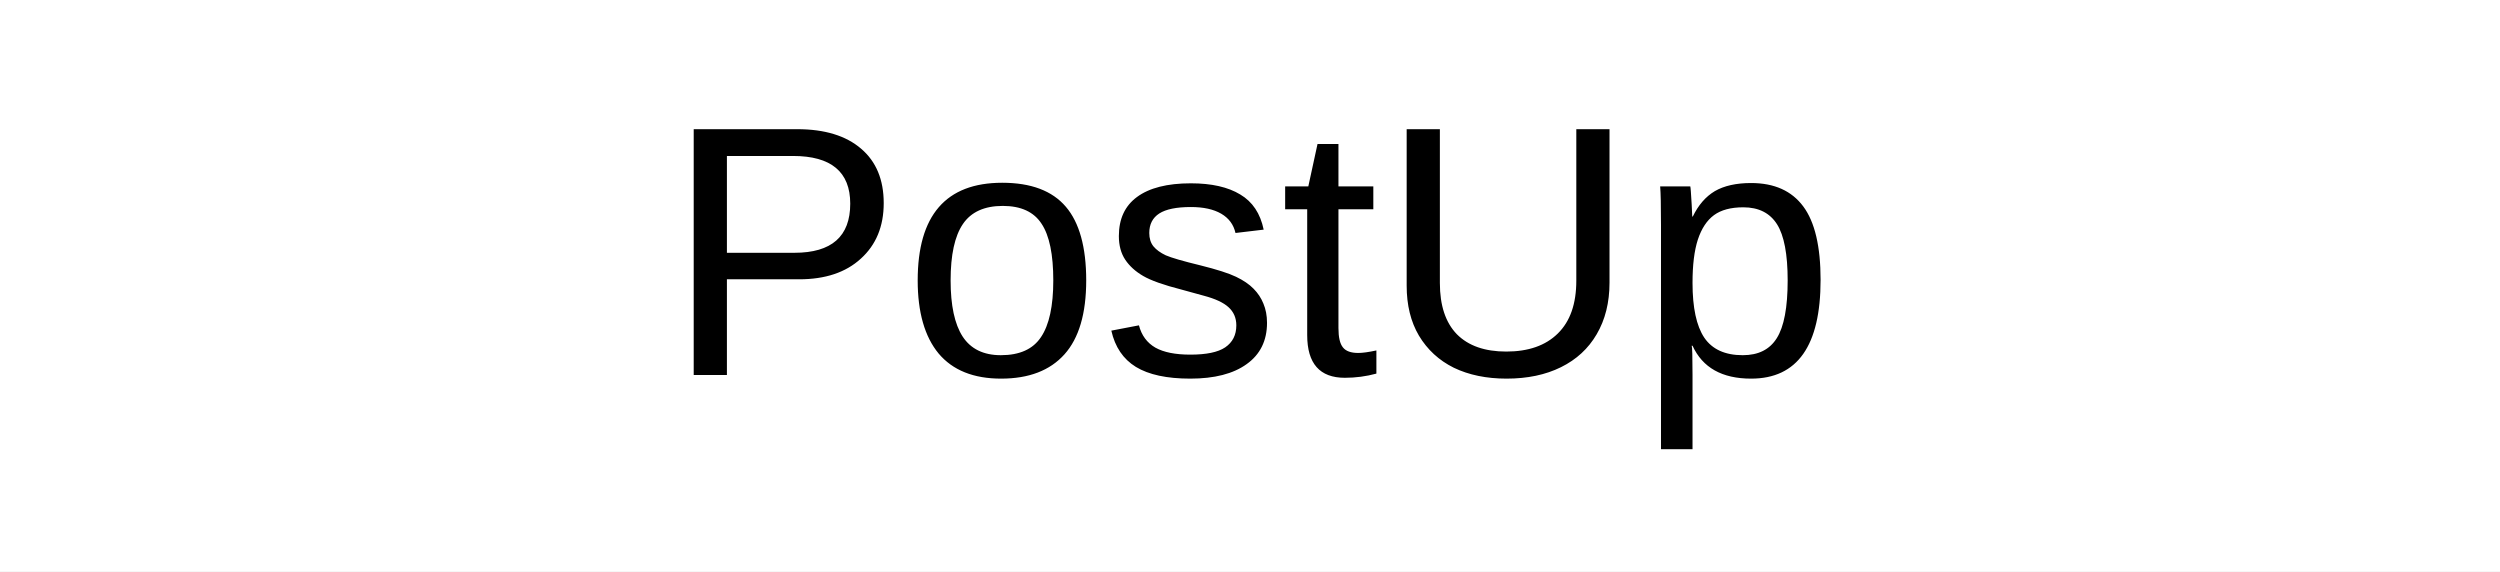
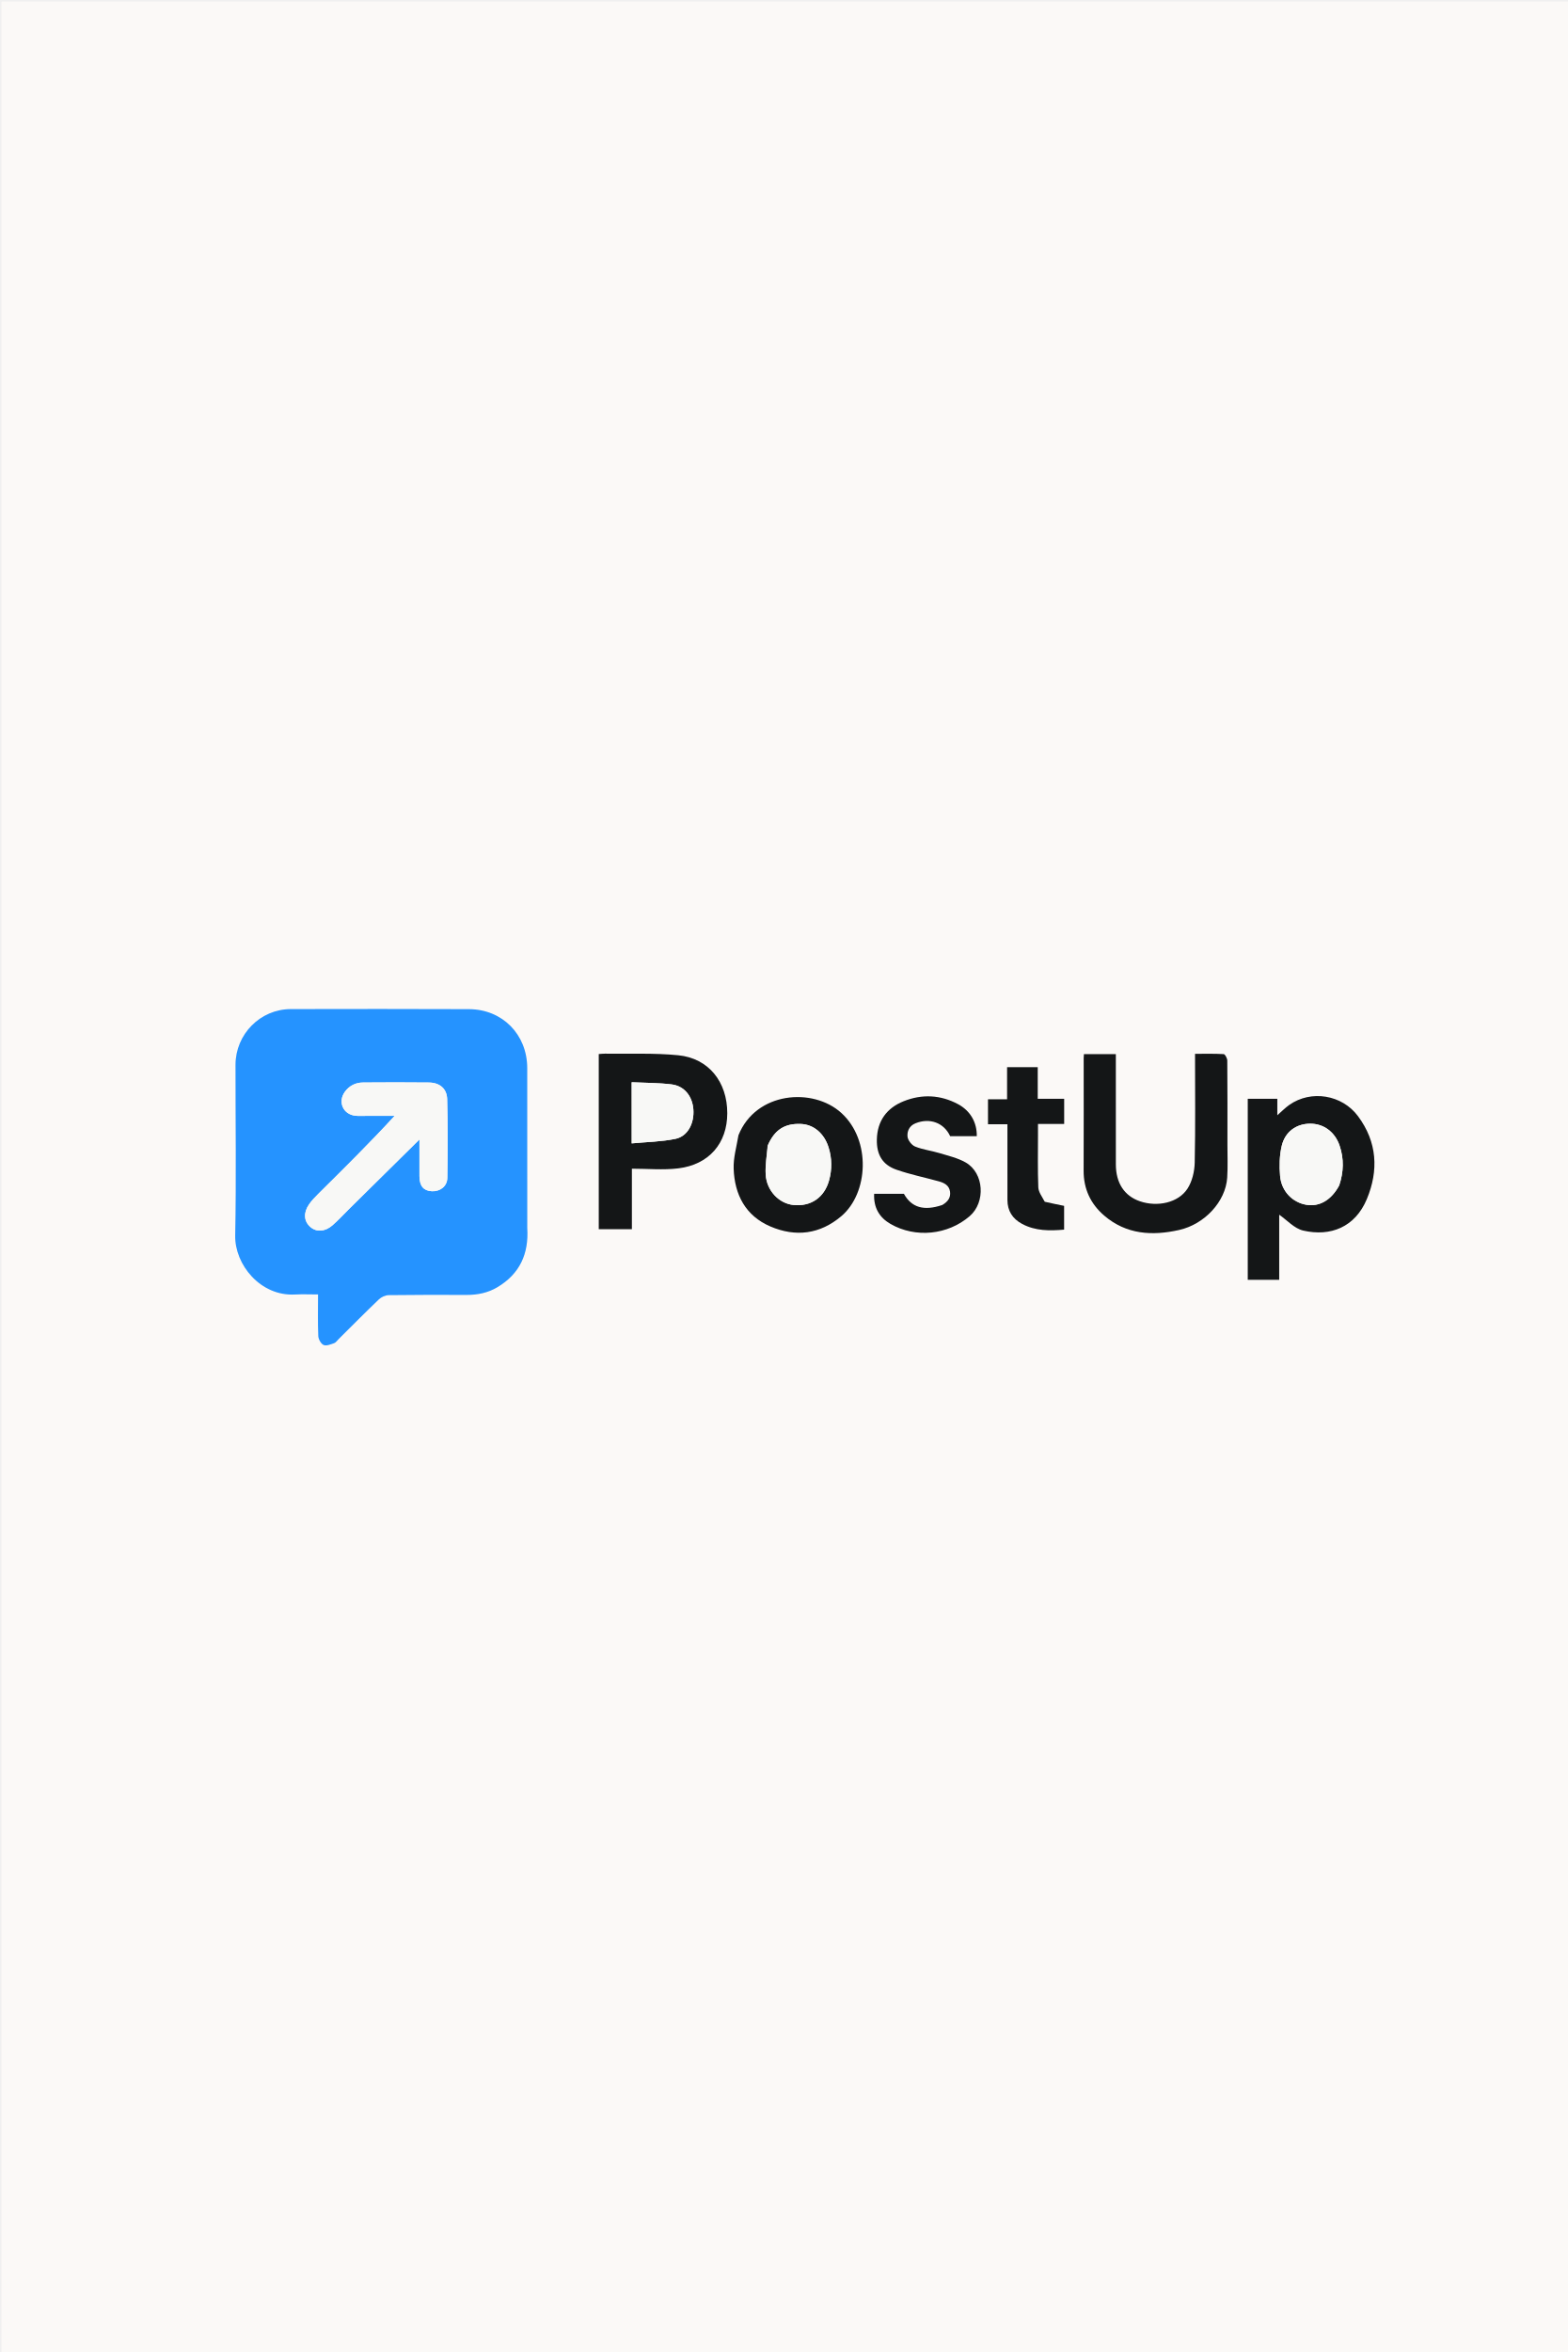
- <svg xmlns="http://www.w3.org/2000/svg" viewBox="0 0 140 32" fill="none">
-   <rect width="140" height="32" fill="white" />
-   <text x="70" y="21" text-anchor="middle" font-family="Arial" font-size="20" fill="black">PostUp</text>
+ <svg xmlns="http://www.w3.org/2000/svg" version="1.1" id="Layer_1" x="0px" y="0px" width="100%" viewBox="0 0 1024 1536" enable-background="new 0 0 1024 1536" xml:space="preserve">
+   <path fill="#FBF9F7" opacity="1" stroke="none" d=" M915,1537   C610,1537 305.5,1537 1,1537   C1,1025 1,513 1,1   C342.333,1 683.667,1 1025,1   C1025,513 1025,1025 1025,1537   C988.5,1537 952,1537 915,1537  M344.387,801.44   C344.387,766.792 344.416,732.143 344.376,697.494   C344.351,675.606 328.168,659.128 306.344,659.05   C267.531,658.912 228.717,658.901 189.904,659.004   C169.975,659.057 153.86,675.432 153.841,695.389   C153.807,732.537 154.381,769.695 153.633,806.828   C153.249,825.861 170.121,846.631 192.682,845.39   C197.581,845.121 202.509,845.351 207.749,845.351   C207.749,854.937 207.53,863.743 207.909,872.524   C207.998,874.604 209.652,877.587 211.385,878.355   C213.162,879.143 215.993,877.946 218.213,877.184   C219.361,876.789 220.209,875.476 221.154,874.539   C229.905,865.861 238.562,857.085 247.475,848.575   C249.071,847.05 251.7,845.836 253.871,845.805   C270.859,845.565 287.851,845.601 304.842,845.657   C311.992,845.68 318.773,844.289 324.914,840.616   C339.354,831.981 345.506,819.028 344.387,801.44  M728.855,709.5   C728.855,702.553 728.855,695.605 728.855,688.403   C721.674,688.403 714.946,688.403 708.017,688.403   C707.951,689.395 707.852,690.196 707.851,690.998   C707.846,715.488 707.932,739.978 707.817,764.468   C707.761,776.423 712.378,786.244 721.265,793.858   C735.679,806.206 752.533,807.213 770.175,803.256   C786.821,799.523 800.565,784.727 801.594,769.083   C802.062,761.949 801.748,754.763 801.752,747.6   C801.763,729.274 801.808,710.948 801.646,692.624   C801.633,691.146 800.206,688.459 799.313,688.406   C793.086,688.034 786.827,688.209 780.596,688.209   C780.596,712.303 780.896,735.797 780.381,759.274   C780.255,765.04 778.722,771.565 775.633,776.307   C769.632,785.52 755.981,788.423 744.548,784.496   C734.435,781.022 728.891,772.592 728.866,760.48   C728.831,743.82 728.857,727.16 728.855,709.5  M815.029,752.5   C815.029,780.254 815.029,808.008 815.029,835.779   C822.238,835.779 828.834,835.779 835.573,835.779   C835.573,821.08 835.573,806.603 835.573,793.277   C840.512,796.672 845.396,802.289 851.263,803.64   C869.081,807.741 885.171,801.408 892.815,783.051   C900.591,764.377 899.625,745.852 887.01,728.9   C876.638,714.963 856.45,711.533 842.141,721.589   C839.491,723.451 837.201,725.826 834.337,728.32   C834.337,724.531 834.337,721.21 834.337,717.587   C827.903,717.587 821.696,717.587 815.028,717.587   C815.028,728.938 815.028,740.219 815.029,752.5  M391.108,792.475   C391.108,795.911 391.108,799.347 391.108,802.741   C398.556,802.741 405.456,802.741 412.742,802.741   C412.742,789.745 412.742,777.035 412.742,763.226   C423.081,763.226 433.149,764.2 442.959,763.022   C463.108,760.603 475.033,746.601 475.048,727.023   C475.064,706.589 462.891,691.129 443.059,689.152   C427.226,687.574 411.158,688.349 395.193,688.105   C393.924,688.086 392.652,688.258 391.108,688.36   C391.108,722.943 391.108,757.212 391.108,792.475  M482.18,741.713   C481.12,748.896 478.961,756.119 479.219,763.255   C479.831,780.186 486.957,793.983 503.176,800.941   C519.73,808.042 535.654,806.05 549.605,794.182   C567.193,779.221 569.169,744.723 549.599,726.869   C531.029,709.927 493.755,712.915 482.18,741.713  M615.102,787.08   C603.376,791.022 595.378,788.563 590.412,779.62   C583.92,779.62 577.521,779.62 570.993,779.62   C570.549,788.657 574.416,795.133 581.667,799.299   C598.046,808.711 619.113,806.503 633.336,794.266   C643.934,785.149 642.808,766.033 630.76,759.165   C625.543,756.192 619.38,754.795 613.543,753.022   C608.315,751.434 602.743,750.806 597.729,748.759   C595.472,747.838 592.993,744.605 592.777,742.225   C592.467,738.806 593.899,735.226 597.978,733.582   C607.286,729.831 616.54,733.171 620.636,741.975   C626.444,741.975 632.233,741.975 638.016,741.975   C638.196,733.098 633.873,725.445 625.823,721.112   C614.3,714.909 602.136,714.393 590.183,719.204   C579.288,723.588 573.028,731.966 572.759,744.144   C572.542,753.965 576.338,760.663 585.552,763.876   C594.594,767.03 604.066,768.939 613.316,771.513   C616.782,772.478 619.952,774.099 620.553,778.172   C621.136,782.122 619.104,784.823 615.102,787.08  M682.066,784.621   C680.722,781.571 678.348,778.563 678.219,775.463   C677.745,763.997 678.012,752.5 678.002,741.014   C677.999,738.772 678.001,736.53 678.001,733.99   C684.163,733.99 689.59,733.99 695.105,733.99   C695.105,728.433 695.105,723.19 695.105,717.565   C689.304,717.565 683.757,717.565 677.836,717.565   C677.836,710.447 677.836,703.713 677.836,696.948   C670.998,696.948 664.558,696.948 657.823,696.948   C657.823,703.93 657.823,710.708 657.823,717.911   C653.457,717.911 649.38,717.911 645.356,717.911   C645.356,723.459 645.356,728.571 645.356,734.207   C649.596,734.207 653.646,734.207 658.04,734.207   C658.04,751.024 658.024,767.313 658.047,783.602   C658.057,790.746 661.331,795.914 667.619,799.278   C676.381,803.965 685.691,803.838 695.066,803.026   C695.066,797.305 695.066,792.051 695.066,787.506   C690.699,786.619 686.73,785.813 682.066,784.621  z" />
+   <path fill="#2593FF" opacity="1" stroke="none" d=" M344.392,801.928   C345.506,819.028 339.354,831.981 324.914,840.616   C318.773,844.289 311.992,845.68 304.842,845.657   C287.851,845.601 270.859,845.565 253.871,845.805   C251.7,845.836 249.071,847.05 247.475,848.575   C238.562,857.085 229.905,865.861 221.154,874.539   C220.209,875.476 219.361,876.789 218.213,877.184   C215.993,877.946 213.162,879.143 211.385,878.355   C209.652,877.587 207.998,874.604 207.909,872.524   C207.53,863.743 207.749,854.937 207.749,845.351   C202.509,845.351 197.581,845.121 192.682,845.39   C170.121,846.631 153.249,825.861 153.633,806.828   C154.381,769.695 153.807,732.537 153.841,695.389   C153.86,675.432 169.975,659.057 189.904,659.004   C228.717,658.901 267.531,658.912 306.344,659.05   C328.168,659.128 344.351,675.606 344.376,697.494   C344.416,732.143 344.387,766.792 344.392,801.928  M228.031,789.531   C243.213,774.536 258.396,759.54 273.976,744.153   C273.976,752.536 273.947,760.341 273.985,768.146   C274.015,774.521 276.64,777.661 282.06,777.95   C287.392,778.234 292.1,774.796 292.197,769.248   C292.496,752.11 292.557,734.955 292.088,717.823   C291.898,710.889 287.174,707.037 280.183,706.951   C265.856,706.774 251.525,706.833 237.197,706.935   C232.27,706.97 228.126,709.023 225.211,713.086   C220.495,719.657 224.141,727.821 232.17,728.65   C234.48,728.888 236.831,728.73 239.164,728.732   C245.364,728.739 251.565,728.735 257.766,728.735   C241.435,746.506 224.604,763.102 207.821,779.745   C205.702,781.847 203.588,784.032 201.895,786.472   C198.036,792.035 198.466,797.557 202.728,801.298   C206.665,804.755 212.282,804.483 217.195,800.185   C220.824,797.01 224.099,793.43 228.031,789.531  z" />
+   <path fill="#141617" opacity="1" stroke="none" d=" M728.856,710   C728.857,727.16 728.831,743.82 728.866,760.48   C728.891,772.592 734.435,781.022 744.548,784.496   C755.981,788.423 769.632,785.52 775.633,776.307   C778.722,771.565 780.255,765.04 780.381,759.274   C780.896,735.797 780.596,712.303 780.596,688.209   C786.827,688.209 793.086,688.034 799.313,688.406   C800.206,688.459 801.633,691.146 801.646,692.624   C801.808,710.948 801.763,729.274 801.752,747.6   C801.748,754.763 802.062,761.949 801.594,769.083   C800.565,784.727 786.821,799.523 770.175,803.256   C752.533,807.213 735.679,806.206 721.265,793.858   C712.378,786.244 707.761,776.423 707.817,764.468   C707.932,739.978 707.846,715.488 707.851,690.998   C707.852,690.196 707.951,689.395 708.017,688.403   C714.946,688.403 721.674,688.403 728.855,688.403   C728.855,695.605 728.855,702.553 728.856,710  z" />
+   <path fill="#141617" opacity="1" stroke="none" d=" M815.028,752   C815.028,740.219 815.028,728.938 815.028,717.587   C821.696,717.587 827.903,717.587 834.337,717.587   C834.337,721.21 834.337,724.531 834.337,728.32   C837.201,725.826 839.491,723.451 842.141,721.589   C856.45,711.533 876.638,714.963 887.01,728.9   C899.625,745.852 900.591,764.377 892.815,783.051   C885.171,801.408 869.081,807.741 851.263,803.64   C845.396,802.289 840.512,796.672 835.573,793.277   C835.573,806.603 835.573,821.08 835.573,835.779   C828.834,835.779 822.238,835.779 815.029,835.779   C815.029,808.008 815.029,780.254 815.028,752  M874.842,773.955   C877.694,765.348 877.945,756.71 874.982,748.089   C871.898,739.119 864.492,733.729 855.581,733.834   C846.748,733.938 839.393,739.042 837.206,748.373   C835.733,754.664 835.58,761.501 836.149,767.978   C837.028,777.975 844.229,785.247 853.262,786.793   C861.766,788.249 869.606,783.767 874.842,773.955  z" />
+   <path fill="#141617" opacity="1" stroke="none" d=" M391.108,791.977   C391.108,757.212 391.108,722.943 391.108,688.36   C392.652,688.258 393.924,688.086 395.193,688.105   C411.158,688.349 427.226,687.574 443.059,689.152   C462.891,691.129 475.064,706.589 475.048,727.023   C475.033,746.601 463.108,760.603 442.959,763.022   C433.149,764.2 423.081,763.226 412.742,763.226   C412.742,777.035 412.742,789.745 412.742,802.741   C405.456,802.741 398.556,802.741 391.108,802.741   C391.108,799.347 391.108,795.911 391.108,791.977  M412.616,729.499   C412.616,734.795 412.616,740.091 412.616,746.697   C422.525,745.75 432.092,745.635 441.281,743.714   C449.247,742.05 453.594,733.509 452.9,724.478   C452.239,715.875 447.025,709.229 438.712,708.185   C430.208,707.117 421.558,707.212 412.599,706.78   C412.599,714.571 412.599,721.535 412.616,729.499  z" />
+   <path fill="#141617" opacity="1" stroke="none" d=" M482.368,741.376   C493.755,712.915 531.029,709.927 549.599,726.869   C569.169,744.723 567.193,779.221 549.605,794.182   C535.654,806.05 519.73,808.042 503.176,800.941   C486.957,793.983 479.831,780.186 479.219,763.255   C478.961,756.119 481.12,748.896 482.368,741.376  M501.383,748.277   C500.918,754.514 499.789,760.788 500.137,766.98   C500.737,777.62 508.898,786.029 518.387,786.94   C529.683,788.024 538.409,782.054 541.515,770.951   C543.529,763.75 543.469,756.506 541.229,749.348   C538.346,740.137 531.477,734.363 523.127,734.016   C512.585,733.577 505.956,737.789 501.383,748.277  z" />
+   <path fill="#141617" opacity="1" stroke="none" d=" M615.491,786.938   C619.104,784.823 621.136,782.122 620.553,778.172   C619.952,774.099 616.782,772.478 613.316,771.513   C604.066,768.939 594.594,767.03 585.552,763.876   C576.338,760.663 572.542,753.965 572.759,744.144   C573.028,731.966 579.288,723.588 590.183,719.204   C602.136,714.393 614.3,714.909 625.823,721.112   C633.873,725.445 638.196,733.098 638.016,741.975   C632.233,741.975 626.444,741.975 620.636,741.975   C616.54,733.171 607.286,729.831 597.978,733.582   C593.899,735.226 592.467,738.806 592.777,742.225   C592.993,744.605 595.472,747.838 597.729,748.759   C602.743,750.806 608.315,751.434 613.543,753.022   C619.38,754.795 625.543,756.192 630.76,759.165   C642.808,766.033 643.934,785.149 633.336,794.266   C619.113,806.503 598.046,808.711 581.667,799.299   C574.416,795.133 570.549,788.657 570.993,779.62   C577.521,779.62 583.92,779.62 590.412,779.62   C595.378,788.563 603.376,791.022 615.491,786.938  z" />
+   <path fill="#141617" opacity="1" stroke="none" d=" M682.413,784.814   C686.73,785.813 690.699,786.619 695.066,787.506   C695.066,792.051 695.066,797.305 695.066,803.026   C685.691,803.838 676.381,803.965 667.619,799.278   C661.331,795.914 658.057,790.746 658.047,783.602   C658.024,767.313 658.04,751.024 658.04,734.207   C653.646,734.207 649.596,734.207 645.356,734.207   C645.356,728.571 645.356,723.459 645.356,717.911   C649.38,717.911 653.457,717.911 657.823,717.911   C657.823,710.708 657.823,703.93 657.823,696.948   C664.558,696.948 670.998,696.948 677.836,696.948   C677.836,703.713 677.836,710.447 677.836,717.565   C683.757,717.565 689.304,717.565 695.105,717.565   C695.105,723.19 695.105,728.433 695.105,733.99   C689.59,733.99 684.163,733.99 678.001,733.99   C678.001,736.53 677.999,738.772 678.002,741.014   C678.012,752.5 677.745,763.997 678.219,775.463   C678.348,778.563 680.722,781.571 682.413,784.814  z" />
+   <path fill="#F8F8F6" opacity="1" stroke="none" d=" M227.781,789.781   C224.099,793.43 220.824,797.01 217.195,800.185   C212.282,804.483 206.665,804.755 202.728,801.298   C198.466,797.557 198.036,792.035 201.895,786.472   C203.588,784.032 205.702,781.847 207.821,779.745   C224.604,763.102 241.435,746.506 257.766,728.735   C251.565,728.735 245.364,728.739 239.164,728.732   C236.831,728.73 234.48,728.888 232.17,728.65   C224.141,727.821 220.495,719.657 225.211,713.086   C228.126,709.023 232.27,706.97 237.197,706.935   C251.525,706.833 265.856,706.774 280.183,706.951   C287.174,707.037 291.898,710.889 292.088,717.823   C292.557,734.955 292.496,752.11 292.197,769.248   C292.1,774.796 287.392,778.234 282.06,777.95   C276.64,777.661 274.015,774.521 273.985,768.146   C273.947,760.341 273.976,752.536 273.976,744.153   C258.396,759.54 243.213,774.536 227.781,789.781  z" />
+   <path fill="#F8F8F6" opacity="1" stroke="none" d=" M874.67,774.305   C869.606,783.767 861.766,788.249 853.262,786.793   C844.229,785.247 837.028,777.975 836.149,767.978   C835.58,761.501 835.733,754.664 837.206,748.373   C839.393,739.042 846.748,733.938 855.581,733.834   C864.492,733.729 871.898,739.119 874.982,748.089   C877.945,756.71 877.694,765.348 874.67,774.305  z" />
+   <path fill="#F8F8F6" opacity="1" stroke="none" d=" M412.608,728.999   C412.599,721.535 412.599,714.571 412.599,706.78   C421.558,707.212 430.208,707.117 438.712,708.185   C447.025,709.229 452.239,715.875 452.9,724.478   C453.594,733.509 449.247,742.05 441.281,743.714   C432.092,745.635 422.525,745.75 412.616,746.697   C412.616,740.091 412.616,734.795 412.608,728.999  z" />
+   <path fill="#F8F8F6" opacity="1" stroke="none" d=" M501.577,747.931   C505.956,737.789 512.585,733.577 523.127,734.016   C531.477,734.363 538.346,740.137 541.229,749.348   C543.469,756.506 543.529,763.75 541.515,770.951   C538.409,782.054 529.683,788.024 518.387,786.94   C508.898,786.029 500.737,777.62 500.137,766.98   C499.789,760.788 500.918,754.514 501.577,747.931  z" />
</svg>
